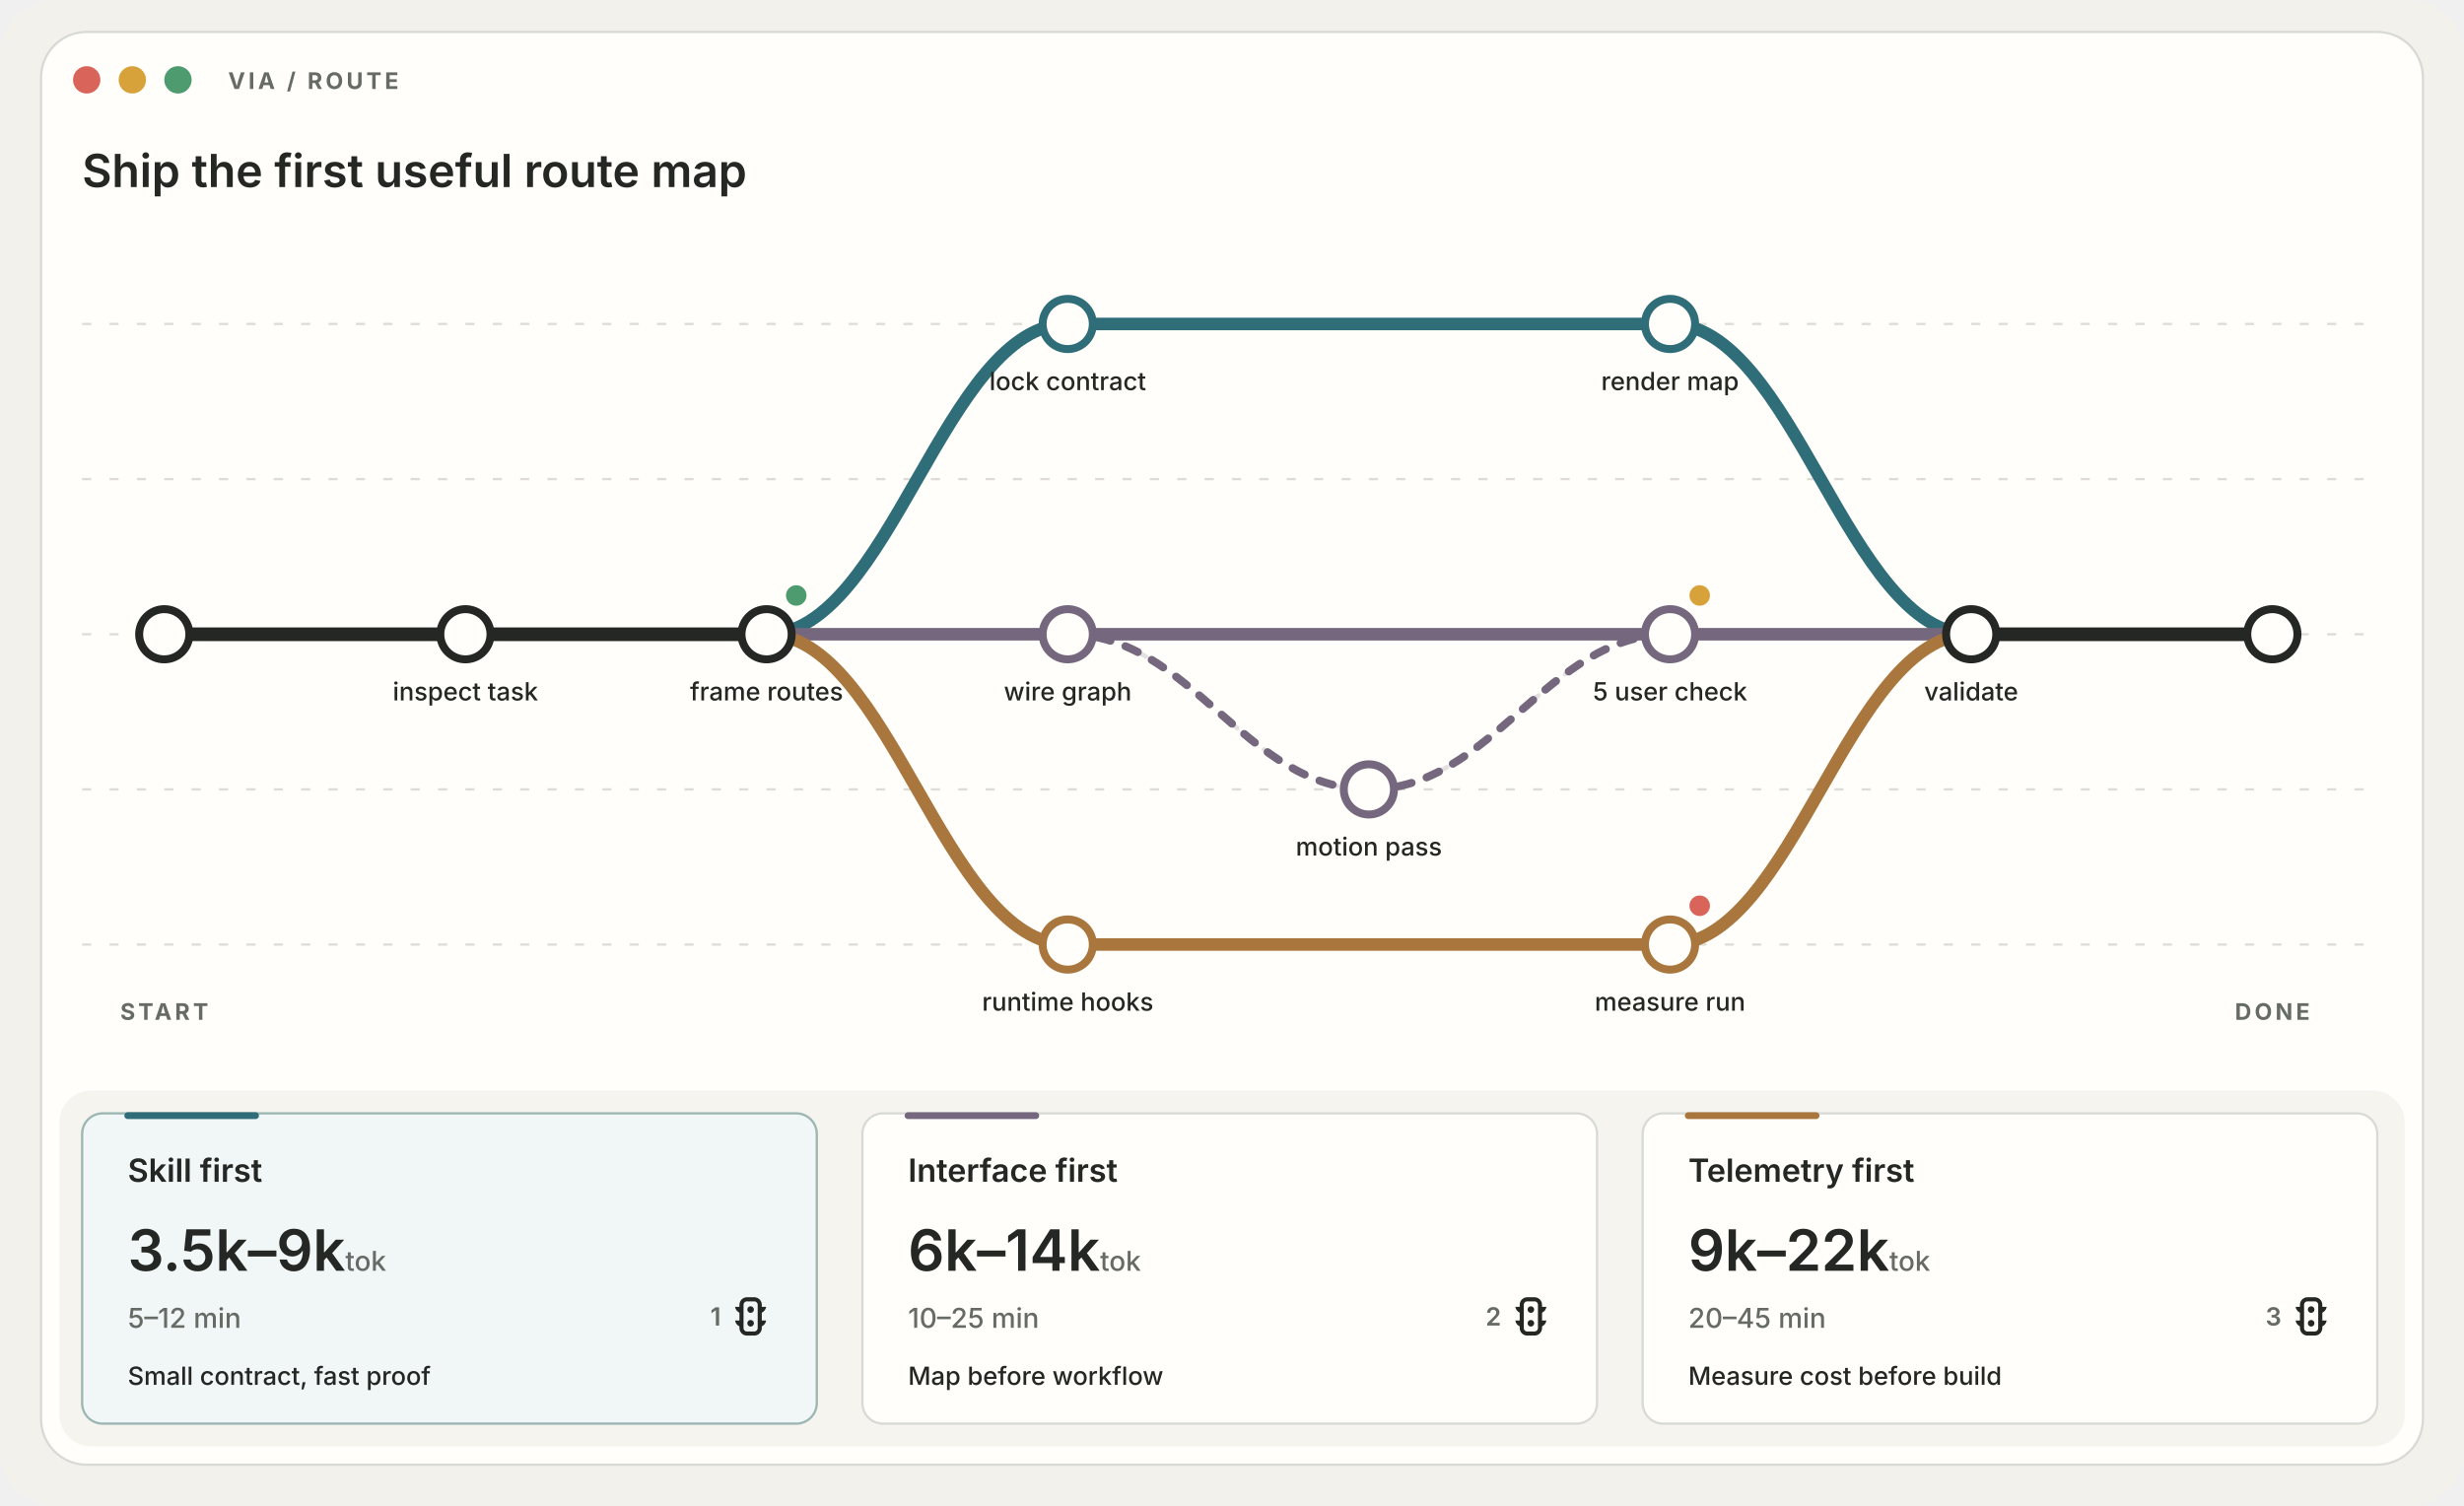
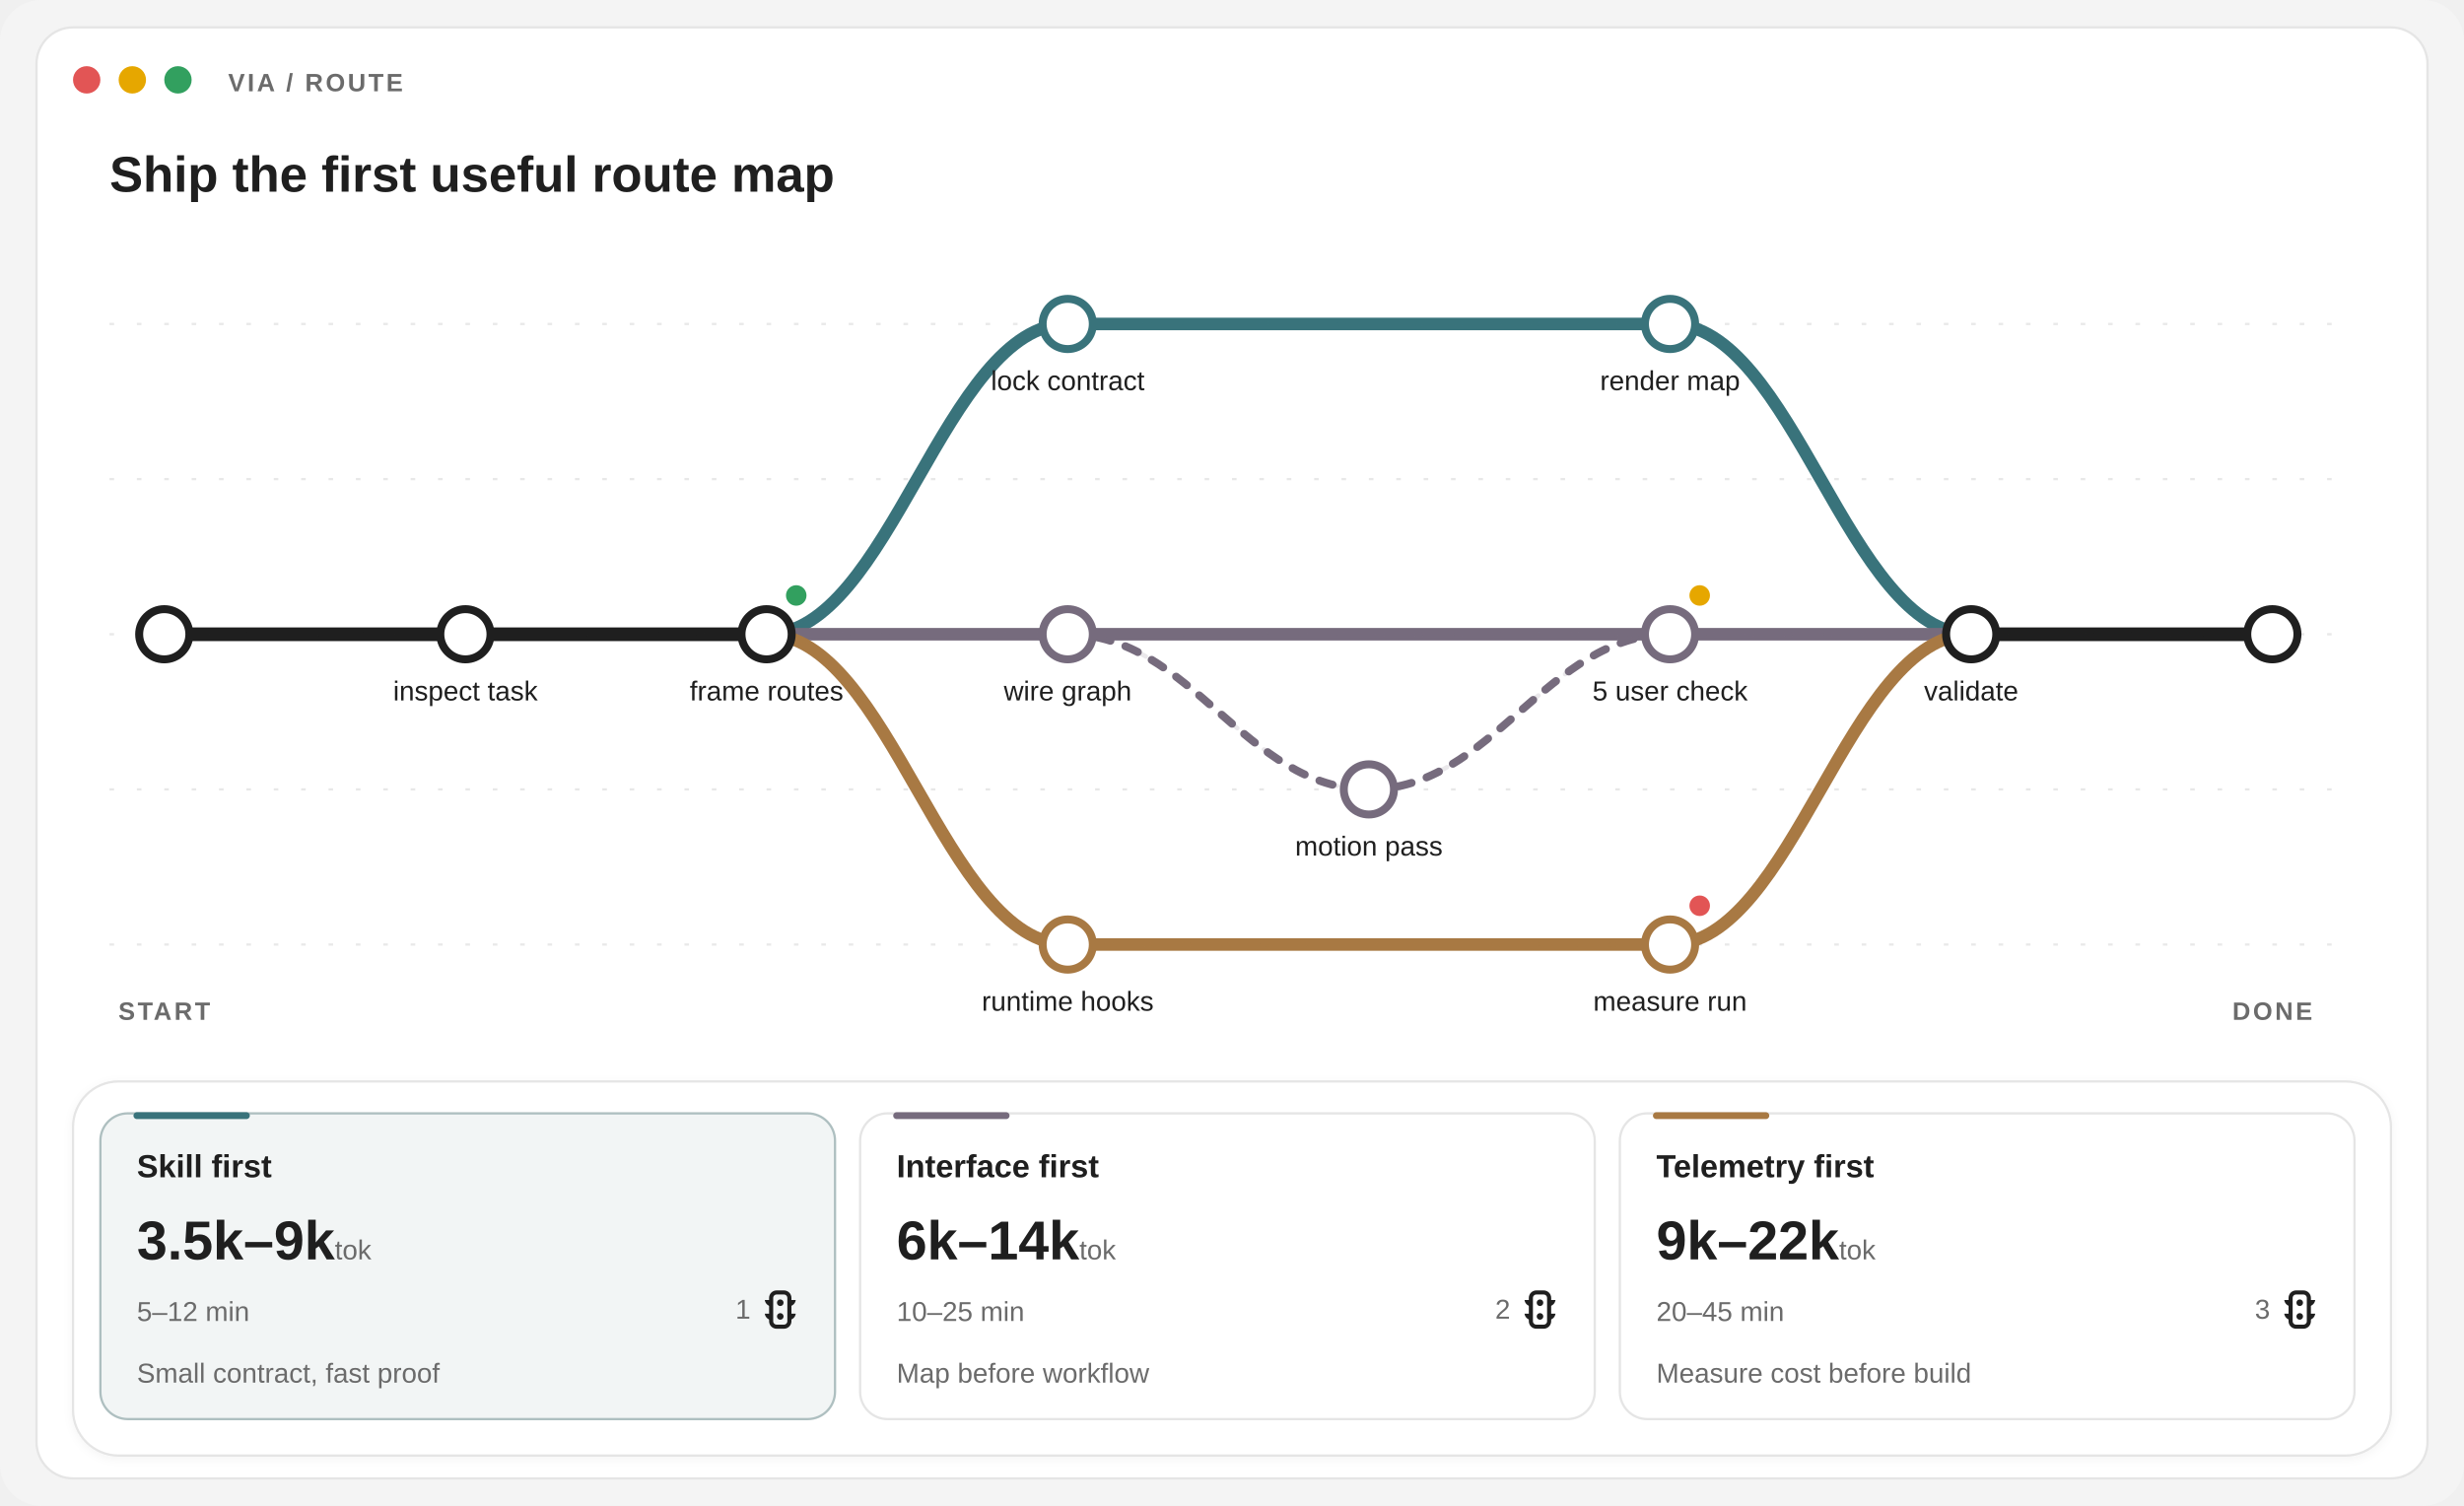
<svg xmlns="http://www.w3.org/2000/svg" width="1080" height="660" viewBox="0 0 1080 660" role="img" aria-label="Ship the first useful route map">
+   <defs>
+     <filter id="dock-shadow" x="-8%" y="-30%" width="116%" height="170%" color-interpolation-filters="sRGB">
+       <feDropShadow dx="0" dy="5" stdDeviation="11" flood-color="#000000" flood-opacity=".075" />
+       <feDropShadow dx="0" dy="1" stdDeviation="2" flood-color="#000000" flood-opacity=".045" />
+     </filter>
+   </defs>
  <style>
-     text{font-family:"Avenir Next",Avenir,Inter,ui-sans-serif,system-ui,sans-serif}.title{font-size:20px;font-weight:600;fill:#242724}.eyebrow{font-size:10px;font-weight:700;letter-spacing:1.4px;fill:#666B66}.node-label{font-size:11px;font-weight:500;fill:#242724}.card-label{font-size:14px;font-weight:600;fill:#242724}.cost{font-size:25px;font-weight:600;fill:#242724}.unit{font-size:12px;font-weight:500;fill:#666B66}.meta{font-size:12px;font-weight:500;fill:#666B66}.gate-count{font-size:11px;font-weight:600;fill:#666B66}.summary{font-size:11px;font-weight:500;fill:#242724}.card rect,.route-rail{transition:fill .18s ease,stroke .18s ease}.flow{opacity:.20;stroke-dasharray:2 15;animation:travel 1.25s linear infinite}.window-lights circle{transform-box:fill-box;transform-origin:center}.window-lights:hover circle{animation:light-pop .32s ease both}.window-lights circle:nth-child(2){animation-delay:.04s}.window-lights circle:nth-child(3){animation-delay:.08s}@keyframes travel{to{stroke-dashoffset:-34}}@keyframes light-pop{50%{transform:scale(1.2)}}@media(prefers-reduced-motion:reduce){.flow{animation:none}.window-lights circle{animation:none!important}.card rect,.route-rail{transition:none}}
+     text{font-family:-apple-system,BlinkMacSystemFont,"Segoe UI","Noto Sans SC",Arial,sans-serif;font-variant-numeric:tabular-nums}.title{font-size:22px;font-weight:600;fill:#1F1F1F}.eyebrow{font-size:11px;font-weight:600;letter-spacing:1.1px;fill:#6B6B6B}.node-label{font-size:12px;font-weight:450;fill:#1F1F1F}.card-label{font-size:14px;font-weight:600;fill:#1F1F1F}.cost{font-size:24px;font-weight:600;fill:#1F1F1F}.unit{font-size:12px;font-weight:500;fill:#6B6B6B}.meta{font-size:12px;font-weight:500;fill:#6B6B6B}.gate-count{font-size:12px;font-weight:500;fill:#6B6B6B}.summary{font-size:12px;font-weight:400;fill:#6B6B6B}.card rect,.route-rail{transition:fill .18s ease,stroke .18s ease}.flow{opacity:.16;stroke-dasharray:2 15;animation:travel 1.25s linear infinite}.window-lights circle{transform-box:fill-box;transform-origin:center}.window-lights:hover circle{animation:light-pop .32s ease both}.window-lights circle:nth-child(2){animation-delay:.04s}.window-lights circle:nth-child(3){animation-delay:.08s}@keyframes travel{to{stroke-dashoffset:-34}}@keyframes light-pop{50%{transform:scale(1.2)}}@media(prefers-reduced-motion:reduce){.flow{animation:none}.window-lights circle{animation:none!important}.card rect,.route-rail{transition:none}}
  </style>
-   <rect width="1080" height="660" rx="24" fill="#F3F1EC" />
-   <rect x="18" y="14" width="1044" height="628" rx="20" fill="#FFFEFA" stroke="#D8DAD5" />
+   <rect width="1080" height="660" rx="18" fill="#F4F4F4" />
+   <rect x="16" y="12" width="1048" height="636" rx="16" fill="#FFFFFF" stroke="#E5E5E5" />
  <g class="window-lights" transform="translate(38 35)">
-     <circle cx="0" cy="0" r="6" fill="#D96459" />
-     <circle cx="20" cy="0" r="6" fill="#D8A23B" />
-     <circle cx="40" cy="0" r="6" fill="#4D9B6F" />
+     <circle cx="0" cy="0" r="6" fill="#E25555" />
+     <circle cx="20" cy="0" r="6" fill="#E6A700" />
+     <circle cx="40" cy="0" r="6" fill="#32A05F" />
  </g>
-   <text x="100" y="39" class="eyebrow">VIA / ROUTE</text>
-   <text x="36" y="82" class="title">Ship the first useful route map</text>
+   <text x="100" y="40" class="eyebrow">VIA / ROUTE</text>
+   <text x="48" y="84" class="title">Ship the first useful route map</text>
  <g class="map">
-     <path d="M36 142H1044" stroke="#DDDCD6" stroke-dasharray="4 8" />
-     <path d="M36 210H1044" stroke="#DDDCD6" stroke-dasharray="4 8" />
-     <path d="M36 278H1044" stroke="#DDDCD6" stroke-dasharray="4 8" />
-     <path d="M36 346H1044" stroke="#DDDCD6" stroke-dasharray="4 8" />
-     <path d="M36 414H1044" stroke="#DDDCD6" stroke-dasharray="4 8" />
-     <path class="edge e0" d="M72 278 C126 278 150 278 204 278" fill="none" stroke="#242724" stroke-width="6" stroke-linecap="round" />
-     <path class="flow" d="M72 278 C126 278 150 278 204 278" fill="none" stroke="#242724" stroke-width="2" stroke-linecap="round" />
-     <path class="edge e1" d="M204 278 C258 278 282 278 336 278" fill="none" stroke="#242724" stroke-width="6" stroke-linecap="round" />
-     <path class="flow" d="M204 278 C258 278 282 278 336 278" fill="none" stroke="#242724" stroke-width="2" stroke-linecap="round" />
-     <path class="edge e2" d="M336 278 C390 278 414 142 468 142" fill="none" stroke="#2F6E78" stroke-width="5.5" stroke-linecap="round" />
-     <path class="flow" d="M336 278 C390 278 414 142 468 142" fill="none" stroke="#2F6E78" stroke-width="2" stroke-linecap="round" />
-     <path class="edge e3" d="M468 142 C522 142 678 142 732 142" fill="none" stroke="#2F6E78" stroke-width="5.5" stroke-linecap="round" />
-     <path class="flow" d="M468 142 C522 142 678 142 732 142" fill="none" stroke="#2F6E78" stroke-width="2" stroke-linecap="round" />
-     <path class="edge e4" d="M732 142 C786 142 810 278 864 278" fill="none" stroke="#2F6E78" stroke-width="5.5" stroke-linecap="round" />
-     <path class="flow" d="M732 142 C786 142 810 278 864 278" fill="none" stroke="#2F6E78" stroke-width="2" stroke-linecap="round" />
-     <path class="edge e5" d="M336 278 C390 278 414 278 468 278" fill="none" stroke="#75677D" stroke-width="5.5" stroke-linecap="round" />
-     <path class="flow" d="M336 278 C390 278 414 278 468 278" fill="none" stroke="#75677D" stroke-width="2" stroke-linecap="round" />
-     <path class="edge e6" d="M468 278 C522 278 678 278 732 278" fill="none" stroke="#75677D" stroke-width="5.5" stroke-linecap="round" />
-     <path class="flow" d="M468 278 C522 278 678 278 732 278" fill="none" stroke="#75677D" stroke-width="2" stroke-linecap="round" />
-     <path class="edge e7" d="M468 278 C522 278 546 346 600 346" fill="none" stroke="#75677D" stroke-width="3.5" stroke-linecap="round" stroke-dasharray="6 7" />
-     <path class="flow" d="M468 278 C522 278 546 346 600 346" fill="none" stroke="#75677D" stroke-width="2" stroke-linecap="round" />
-     <path class="edge e8" d="M600 346 C654 346 678 278 732 278" fill="none" stroke="#75677D" stroke-width="3.5" stroke-linecap="round" stroke-dasharray="6 7" />
-     <path class="flow" d="M600 346 C654 346 678 278 732 278" fill="none" stroke="#75677D" stroke-width="2" stroke-linecap="round" />
-     <path class="edge e9" d="M732 278 C786 278 810 278 864 278" fill="none" stroke="#75677D" stroke-width="5.5" stroke-linecap="round" />
-     <path class="flow" d="M732 278 C786 278 810 278 864 278" fill="none" stroke="#75677D" stroke-width="2" stroke-linecap="round" />
-     <path class="edge e10" d="M336 278 C390 278 414 414 468 414" fill="none" stroke="#A9773E" stroke-width="5.5" stroke-linecap="round" />
-     <path class="flow" d="M336 278 C390 278 414 414 468 414" fill="none" stroke="#A9773E" stroke-width="2" stroke-linecap="round" />
-     <path class="edge e11" d="M468 414 C522 414 678 414 732 414" fill="none" stroke="#A9773E" stroke-width="5.5" stroke-linecap="round" />
-     <path class="flow" d="M468 414 C522 414 678 414 732 414" fill="none" stroke="#A9773E" stroke-width="2" stroke-linecap="round" />
-     <path class="edge e12" d="M732 414 C786 414 810 278 864 278" fill="none" stroke="#A9773E" stroke-width="5.5" stroke-linecap="round" />
-     <path class="flow" d="M732 414 C786 414 810 278 864 278" fill="none" stroke="#A9773E" stroke-width="2" stroke-linecap="round" />
-     <path class="edge e13" d="M864 278 C918 278 942 278 996 278" fill="none" stroke="#242724" stroke-width="6" stroke-linecap="round" />
-     <path class="flow" d="M864 278 C918 278 942 278 996 278" fill="none" stroke="#242724" stroke-width="2" stroke-linecap="round" />
+     <path d="M48 142H1032" stroke="#E8E8E8" stroke-width="1" stroke-dasharray="2 10" />
+     <path d="M48 210H1032" stroke="#E8E8E8" stroke-width="1" stroke-dasharray="2 10" />
+     <path d="M48 278H1032" stroke="#E8E8E8" stroke-width="1" stroke-dasharray="2 10" />
+     <path d="M48 346H1032" stroke="#E8E8E8" stroke-width="1" stroke-dasharray="2 10" />
+     <path d="M48 414H1032" stroke="#E8E8E8" stroke-width="1" stroke-dasharray="2 10" />
+     <path class="edge e0" d="M72 278 C126 278 150 278 204 278" fill="none" stroke="#1F1F1F" stroke-width="6" stroke-linecap="round" />
+     <path class="flow" d="M72 278 C126 278 150 278 204 278" fill="none" stroke="#1F1F1F" stroke-width="2" stroke-linecap="round" />
+     <path class="edge e1" d="M204 278 C258 278 282 278 336 278" fill="none" stroke="#1F1F1F" stroke-width="6" stroke-linecap="round" />
+     <path class="flow" d="M204 278 C258 278 282 278 336 278" fill="none" stroke="#1F1F1F" stroke-width="2" stroke-linecap="round" />
+     <path class="edge e2" d="M336 278 C390 278 414 142 468 142" fill="none" stroke="#39737B" stroke-width="5.5" stroke-linecap="round" />
+     <path class="flow" d="M336 278 C390 278 414 142 468 142" fill="none" stroke="#39737B" stroke-width="2" stroke-linecap="round" />
+     <path class="edge e3" d="M468 142 C522 142 678 142 732 142" fill="none" stroke="#39737B" stroke-width="5.5" stroke-linecap="round" />
+     <path class="flow" d="M468 142 C522 142 678 142 732 142" fill="none" stroke="#39737B" stroke-width="2" stroke-linecap="round" />
+     <path class="edge e4" d="M732 142 C786 142 810 278 864 278" fill="none" stroke="#39737B" stroke-width="5.5" stroke-linecap="round" />
+     <path class="flow" d="M732 142 C786 142 810 278 864 278" fill="none" stroke="#39737B" stroke-width="2" stroke-linecap="round" />
+     <path class="edge e5" d="M336 278 C390 278 414 278 468 278" fill="none" stroke="#766B7D" stroke-width="5.5" stroke-linecap="round" />
+     <path class="flow" d="M336 278 C390 278 414 278 468 278" fill="none" stroke="#766B7D" stroke-width="2" stroke-linecap="round" />
+     <path class="edge e6" d="M468 278 C522 278 678 278 732 278" fill="none" stroke="#766B7D" stroke-width="5.5" stroke-linecap="round" />
+     <path class="flow" d="M468 278 C522 278 678 278 732 278" fill="none" stroke="#766B7D" stroke-width="2" stroke-linecap="round" />
+     <path class="edge e7" d="M468 278 C522 278 546 346 600 346" fill="none" stroke="#766B7D" stroke-width="3.5" stroke-linecap="round" stroke-dasharray="6 7" />
+     <path class="flow" d="M468 278 C522 278 546 346 600 346" fill="none" stroke="#766B7D" stroke-width="2" stroke-linecap="round" />
+     <path class="edge e8" d="M600 346 C654 346 678 278 732 278" fill="none" stroke="#766B7D" stroke-width="3.5" stroke-linecap="round" stroke-dasharray="6 7" />
+     <path class="flow" d="M600 346 C654 346 678 278 732 278" fill="none" stroke="#766B7D" stroke-width="2" stroke-linecap="round" />
+     <path class="edge e9" d="M732 278 C786 278 810 278 864 278" fill="none" stroke="#766B7D" stroke-width="5.5" stroke-linecap="round" />
+     <path class="flow" d="M732 278 C786 278 810 278 864 278" fill="none" stroke="#766B7D" stroke-width="2" stroke-linecap="round" />
+     <path class="edge e10" d="M336 278 C390 278 414 414 468 414" fill="none" stroke="#A87943" stroke-width="5.5" stroke-linecap="round" />
+     <path class="flow" d="M336 278 C390 278 414 414 468 414" fill="none" stroke="#A87943" stroke-width="2" stroke-linecap="round" />
+     <path class="edge e11" d="M468 414 C522 414 678 414 732 414" fill="none" stroke="#A87943" stroke-width="5.5" stroke-linecap="round" />
+     <path class="flow" d="M468 414 C522 414 678 414 732 414" fill="none" stroke="#A87943" stroke-width="2" stroke-linecap="round" />
+     <path class="edge e12" d="M732 414 C786 414 810 278 864 278" fill="none" stroke="#A87943" stroke-width="5.5" stroke-linecap="round" />
+     <path class="flow" d="M732 414 C786 414 810 278 864 278" fill="none" stroke="#A87943" stroke-width="2" stroke-linecap="round" />
+     <path class="edge e13" d="M864 278 C918 278 942 278 996 278" fill="none" stroke="#1F1F1F" stroke-width="6" stroke-linecap="round" />
+     <path class="flow" d="M864 278 C918 278 942 278 996 278" fill="none" stroke="#1F1F1F" stroke-width="2" stroke-linecap="round" />
    <g class="node">
-       <circle cx="72" cy="278" r="11" fill="#FFFEFA" stroke="#242724" stroke-width="3.5" />
+       <circle cx="72" cy="278" r="11" fill="#FFFFFF" stroke="#1F1F1F" stroke-width="3.5" />
    </g>
    <g class="node">
-       <circle cx="204" cy="278" r="11" fill="#FFFEFA" stroke="#242724" stroke-width="3.5" />
+       <circle cx="204" cy="278" r="11" fill="#FFFFFF" stroke="#1F1F1F" stroke-width="3.5" />
      <text x="204" y="307" text-anchor="middle" class="node-label">inspect task</text>
    </g>
    <g class="node">
-       <circle cx="336" cy="278" r="11" fill="#FFFEFA" stroke="#242724" stroke-width="3.5" />
+       <circle cx="336" cy="278" r="11" fill="#FFFFFF" stroke="#1F1F1F" stroke-width="3.5" />
      <g transform="translate(349 261)">
-         <circle r="6" fill="#4D9B6F" stroke="#FFFEFA" stroke-width="3" />
+         <circle r="6" fill="#32A05F" stroke="#FFFFFF" stroke-width="3" />
      </g>
      <text x="336" y="307" text-anchor="middle" class="node-label">frame routes</text>
    </g>
    <g class="node">
-       <circle cx="468" cy="142" r="11" fill="#FFFEFA" stroke="#2F6E78" stroke-width="3.5" />
+       <circle cx="468" cy="142" r="11" fill="#FFFFFF" stroke="#39737B" stroke-width="3.5" />
      <text x="468" y="171" text-anchor="middle" class="node-label">lock contract</text>
    </g>
    <g class="node">
-       <circle cx="732" cy="142" r="11" fill="#FFFEFA" stroke="#2F6E78" stroke-width="3.5" />
+       <circle cx="732" cy="142" r="11" fill="#FFFFFF" stroke="#39737B" stroke-width="3.5" />
      <text x="732" y="171" text-anchor="middle" class="node-label">render map</text>
    </g>
    <g class="node">
-       <circle cx="468" cy="278" r="11" fill="#FFFEFA" stroke="#75677D" stroke-width="3.5" />
+       <circle cx="468" cy="278" r="11" fill="#FFFFFF" stroke="#766B7D" stroke-width="3.5" />
      <text x="468" y="307" text-anchor="middle" class="node-label">wire graph</text>
    </g>
    <g class="node">
-       <circle cx="600" cy="346" r="11" fill="#FFFEFA" stroke="#75677D" stroke-width="3.5" />
+       <circle cx="600" cy="346" r="11" fill="#FFFFFF" stroke="#766B7D" stroke-width="3.5" />
      <text x="600" y="375" text-anchor="middle" class="node-label">motion pass</text>
    </g>
    <g class="node">
-       <circle cx="732" cy="278" r="11" fill="#FFFEFA" stroke="#75677D" stroke-width="3.5" />
+       <circle cx="732" cy="278" r="11" fill="#FFFFFF" stroke="#766B7D" stroke-width="3.5" />
      <g transform="translate(745 261)">
-         <circle r="6" fill="#D8A23B" stroke="#FFFEFA" stroke-width="3" />
+         <circle r="6" fill="#E6A700" stroke="#FFFFFF" stroke-width="3" />
      </g>
      <text x="732" y="307" text-anchor="middle" class="node-label">5 user check</text>
    </g>
    <g class="node">
-       <circle cx="468" cy="414" r="11" fill="#FFFEFA" stroke="#A9773E" stroke-width="3.5" />
+       <circle cx="468" cy="414" r="11" fill="#FFFFFF" stroke="#A87943" stroke-width="3.5" />
      <text x="468" y="443" text-anchor="middle" class="node-label">runtime hooks</text>
    </g>
    <g class="node">
-       <circle cx="732" cy="414" r="11" fill="#FFFEFA" stroke="#A9773E" stroke-width="3.5" />
+       <circle cx="732" cy="414" r="11" fill="#FFFFFF" stroke="#A87943" stroke-width="3.5" />
      <g transform="translate(745 397)">
-         <circle r="6" fill="#D96459" stroke="#FFFEFA" stroke-width="3" />
+         <circle r="6" fill="#E25555" stroke="#FFFFFF" stroke-width="3" />
      </g>
      <text x="732" y="443" text-anchor="middle" class="node-label">measure run</text>
    </g>
    <g class="node">
-       <circle cx="864" cy="278" r="11" fill="#FFFEFA" stroke="#242724" stroke-width="3.5" />
+       <circle cx="864" cy="278" r="11" fill="#FFFFFF" stroke="#1F1F1F" stroke-width="3.5" />
      <text x="864" y="307" text-anchor="middle" class="node-label">validate</text>
    </g>
    <g class="node">
-       <circle cx="996" cy="278" r="11" fill="#FFFEFA" stroke="#242724" stroke-width="3.5" />
+       <circle cx="996" cy="278" r="11" fill="#FFFFFF" stroke="#1F1F1F" stroke-width="3.5" />
    </g>
  </g>
  <text x="72" y="447" text-anchor="middle" class="eyebrow">START</text>
  <text x="996" y="447" text-anchor="middle" class="eyebrow">DONE</text>
-   <rect class="route-dock" x="26" y="478" width="1028" height="156" rx="14" fill="#F5F4EF" />
-   <g class="card selected" transform="translate(36 488)">
-     <rect width="322" height="136" rx="9" fill="#F0F7F6" stroke="#9CB6B3" stroke-width="1" />
-     <path class="route-rail" d="M20 1H76" fill="none" stroke="#2F6E78" stroke-width="3" stroke-linecap="round" />
-     <text x="20" y="30" class="card-label">Skill first</text>
-     <text x="20" y="69" class="cost">3.5k–9k<tspan class="unit"> tok</tspan>
+   <rect class="route-dock" x="32" y="474" width="1016" height="164" rx="20" fill="#FFFFFF" stroke="#E5E5E5" filter="url(#dock-shadow)" />
+   <g class="card selected" data-route-id="skill-first" transform="translate(44 488)" aria-label="Skill first, 3.5k–9k tokens, 5 to 12 minutes">
+     <rect width="322" height="134" rx="12" fill="#F2F5F5" stroke="#AEBFC0" stroke-width="1" />
+     <path class="route-rail" d="M16 1H64" fill="none" stroke="#39737B" stroke-width="3" stroke-linecap="round" />
+     <text x="16" y="28" class="card-label">Skill first</text>
+     <text x="16" y="64" class="cost">3.5k–9k<tspan class="unit"> tok</tspan>
    </text>
-     <text x="20" y="94" class="meta">5–12 min</text>
-     <g class="gate-light" transform="translate(286 89)" aria-label="1 gate">
+     <text x="16" y="91" class="meta">5–12 min</text>
+     <g class="gate-light" transform="translate(291 86)" aria-label="1 gate">
      <text x="-6" y="4" text-anchor="end" class="gate-count">1</text>
-       <g transform="translate(-2 -9)" fill="#242724">
-         <rect x="5" y="1.5" width="8" height="15" rx="2.4" fill="none" stroke="#242724" stroke-width="1.8" />
+       <g transform="translate(-2 -9)" fill="#1F1F1F">
+         <rect x="5" y="1.5" width="8" height="15" rx="2.4" fill="none" stroke="#1F1F1F" stroke-width="1.8" />
        <circle cx="9" cy="6" r="1.45" />
        <circle cx="9" cy="12" r="1.45" />
        <path d="M5 4.8H2.2c.25 1.45 1.15 2.45 2.8 2.85V4.8Zm8 0h2.8c-.25 1.45-1.15 2.45-2.8 2.85V4.8ZM5 10.8H2.2c.25 1.45 1.15 2.45 2.8 2.85v-2.85Zm8 0h2.8c-.25 1.45-1.15 2.45-2.8 2.85v-2.85Z" />
      </g>
    </g>
-     <text x="20" y="119" class="summary">Small contract, fast proof</text>
+     <text x="16" y="118" class="summary">Small contract, fast proof</text>
  </g>
-   <g class="card" transform="translate(378 488)">
-     <rect width="322" height="136" rx="9" fill="#FFFEFA" stroke="#D8DAD5" stroke-width="1" />
-     <path class="route-rail" d="M20 1H76" fill="none" stroke="#75677D" stroke-width="3" stroke-linecap="round" />
-     <text x="20" y="30" class="card-label">Interface first</text>
-     <text x="20" y="69" class="cost">6k–14k<tspan class="unit"> tok</tspan>
+   <g class="card" data-route-id="ui-first" transform="translate(377 488)" aria-label="Interface first, 6k–14k tokens, 10 to 25 minutes">
+     <rect width="322" height="134" rx="12" fill="#FFFFFF" stroke="#E5E5E5" stroke-width="1" />
+     <path class="route-rail" d="M16 1H64" fill="none" stroke="#766B7D" stroke-width="3" stroke-linecap="round" />
+     <text x="16" y="28" class="card-label">Interface first</text>
+     <text x="16" y="64" class="cost">6k–14k<tspan class="unit"> tok</tspan>
    </text>
-     <text x="20" y="94" class="meta">10–25 min</text>
-     <g class="gate-light" transform="translate(286 89)" aria-label="2 gates">
+     <text x="16" y="91" class="meta">10–25 min</text>
+     <g class="gate-light" transform="translate(291 86)" aria-label="2 gates">
      <text x="-6" y="4" text-anchor="end" class="gate-count">2</text>
-       <g transform="translate(-2 -9)" fill="#242724">
-         <rect x="5" y="1.5" width="8" height="15" rx="2.4" fill="none" stroke="#242724" stroke-width="1.8" />
+       <g transform="translate(-2 -9)" fill="#1F1F1F">
+         <rect x="5" y="1.5" width="8" height="15" rx="2.4" fill="none" stroke="#1F1F1F" stroke-width="1.8" />
        <circle cx="9" cy="6" r="1.45" />
        <circle cx="9" cy="12" r="1.45" />
        <path d="M5 4.8H2.2c.25 1.45 1.15 2.45 2.8 2.85V4.8Zm8 0h2.8c-.25 1.45-1.15 2.45-2.8 2.85V4.8ZM5 10.8H2.2c.25 1.45 1.15 2.45 2.8 2.85v-2.85Zm8 0h2.8c-.25 1.45-1.15 2.45-2.8 2.85v-2.85Z" />
      </g>
    </g>
-     <text x="20" y="119" class="summary">Map before workflow</text>
+     <text x="16" y="118" class="summary">Map before workflow</text>
  </g>
-   <g class="card" transform="translate(720 488)">
-     <rect width="322" height="136" rx="9" fill="#FFFEFA" stroke="#D8DAD5" stroke-width="1" />
-     <path class="route-rail" d="M20 1H76" fill="none" stroke="#A9773E" stroke-width="3" stroke-linecap="round" />
-     <text x="20" y="30" class="card-label">Telemetry first</text>
-     <text x="20" y="69" class="cost">9k–22k<tspan class="unit"> tok</tspan>
+   <g class="card" data-route-id="telemetry-first" transform="translate(710 488)" aria-label="Telemetry first, 9k–22k tokens, 20 to 45 minutes">
+     <rect width="322" height="134" rx="12" fill="#FFFFFF" stroke="#E5E5E5" stroke-width="1" />
+     <path class="route-rail" d="M16 1H64" fill="none" stroke="#A87943" stroke-width="3" stroke-linecap="round" />
+     <text x="16" y="28" class="card-label">Telemetry first</text>
+     <text x="16" y="64" class="cost">9k–22k<tspan class="unit"> tok</tspan>
    </text>
-     <text x="20" y="94" class="meta">20–45 min</text>
-     <g class="gate-light" transform="translate(286 89)" aria-label="3 gates">
+     <text x="16" y="91" class="meta">20–45 min</text>
+     <g class="gate-light" transform="translate(291 86)" aria-label="3 gates">
      <text x="-6" y="4" text-anchor="end" class="gate-count">3</text>
-       <g transform="translate(-2 -9)" fill="#242724">
-         <rect x="5" y="1.5" width="8" height="15" rx="2.4" fill="none" stroke="#242724" stroke-width="1.8" />
+       <g transform="translate(-2 -9)" fill="#1F1F1F">
+         <rect x="5" y="1.5" width="8" height="15" rx="2.4" fill="none" stroke="#1F1F1F" stroke-width="1.8" />
        <circle cx="9" cy="6" r="1.45" />
        <circle cx="9" cy="12" r="1.45" />
        <path d="M5 4.8H2.2c.25 1.45 1.15 2.45 2.8 2.85V4.8Zm8 0h2.8c-.25 1.45-1.15 2.45-2.8 2.85V4.8ZM5 10.8H2.2c.25 1.45 1.15 2.45 2.8 2.85v-2.85Zm8 0h2.8c-.25 1.45-1.15 2.45-2.8 2.85v-2.85Z" />
      </g>
    </g>
-     <text x="20" y="119" class="summary">Measure cost before build</text>
+     <text x="16" y="118" class="summary">Measure cost before build</text>
  </g>
</svg>
